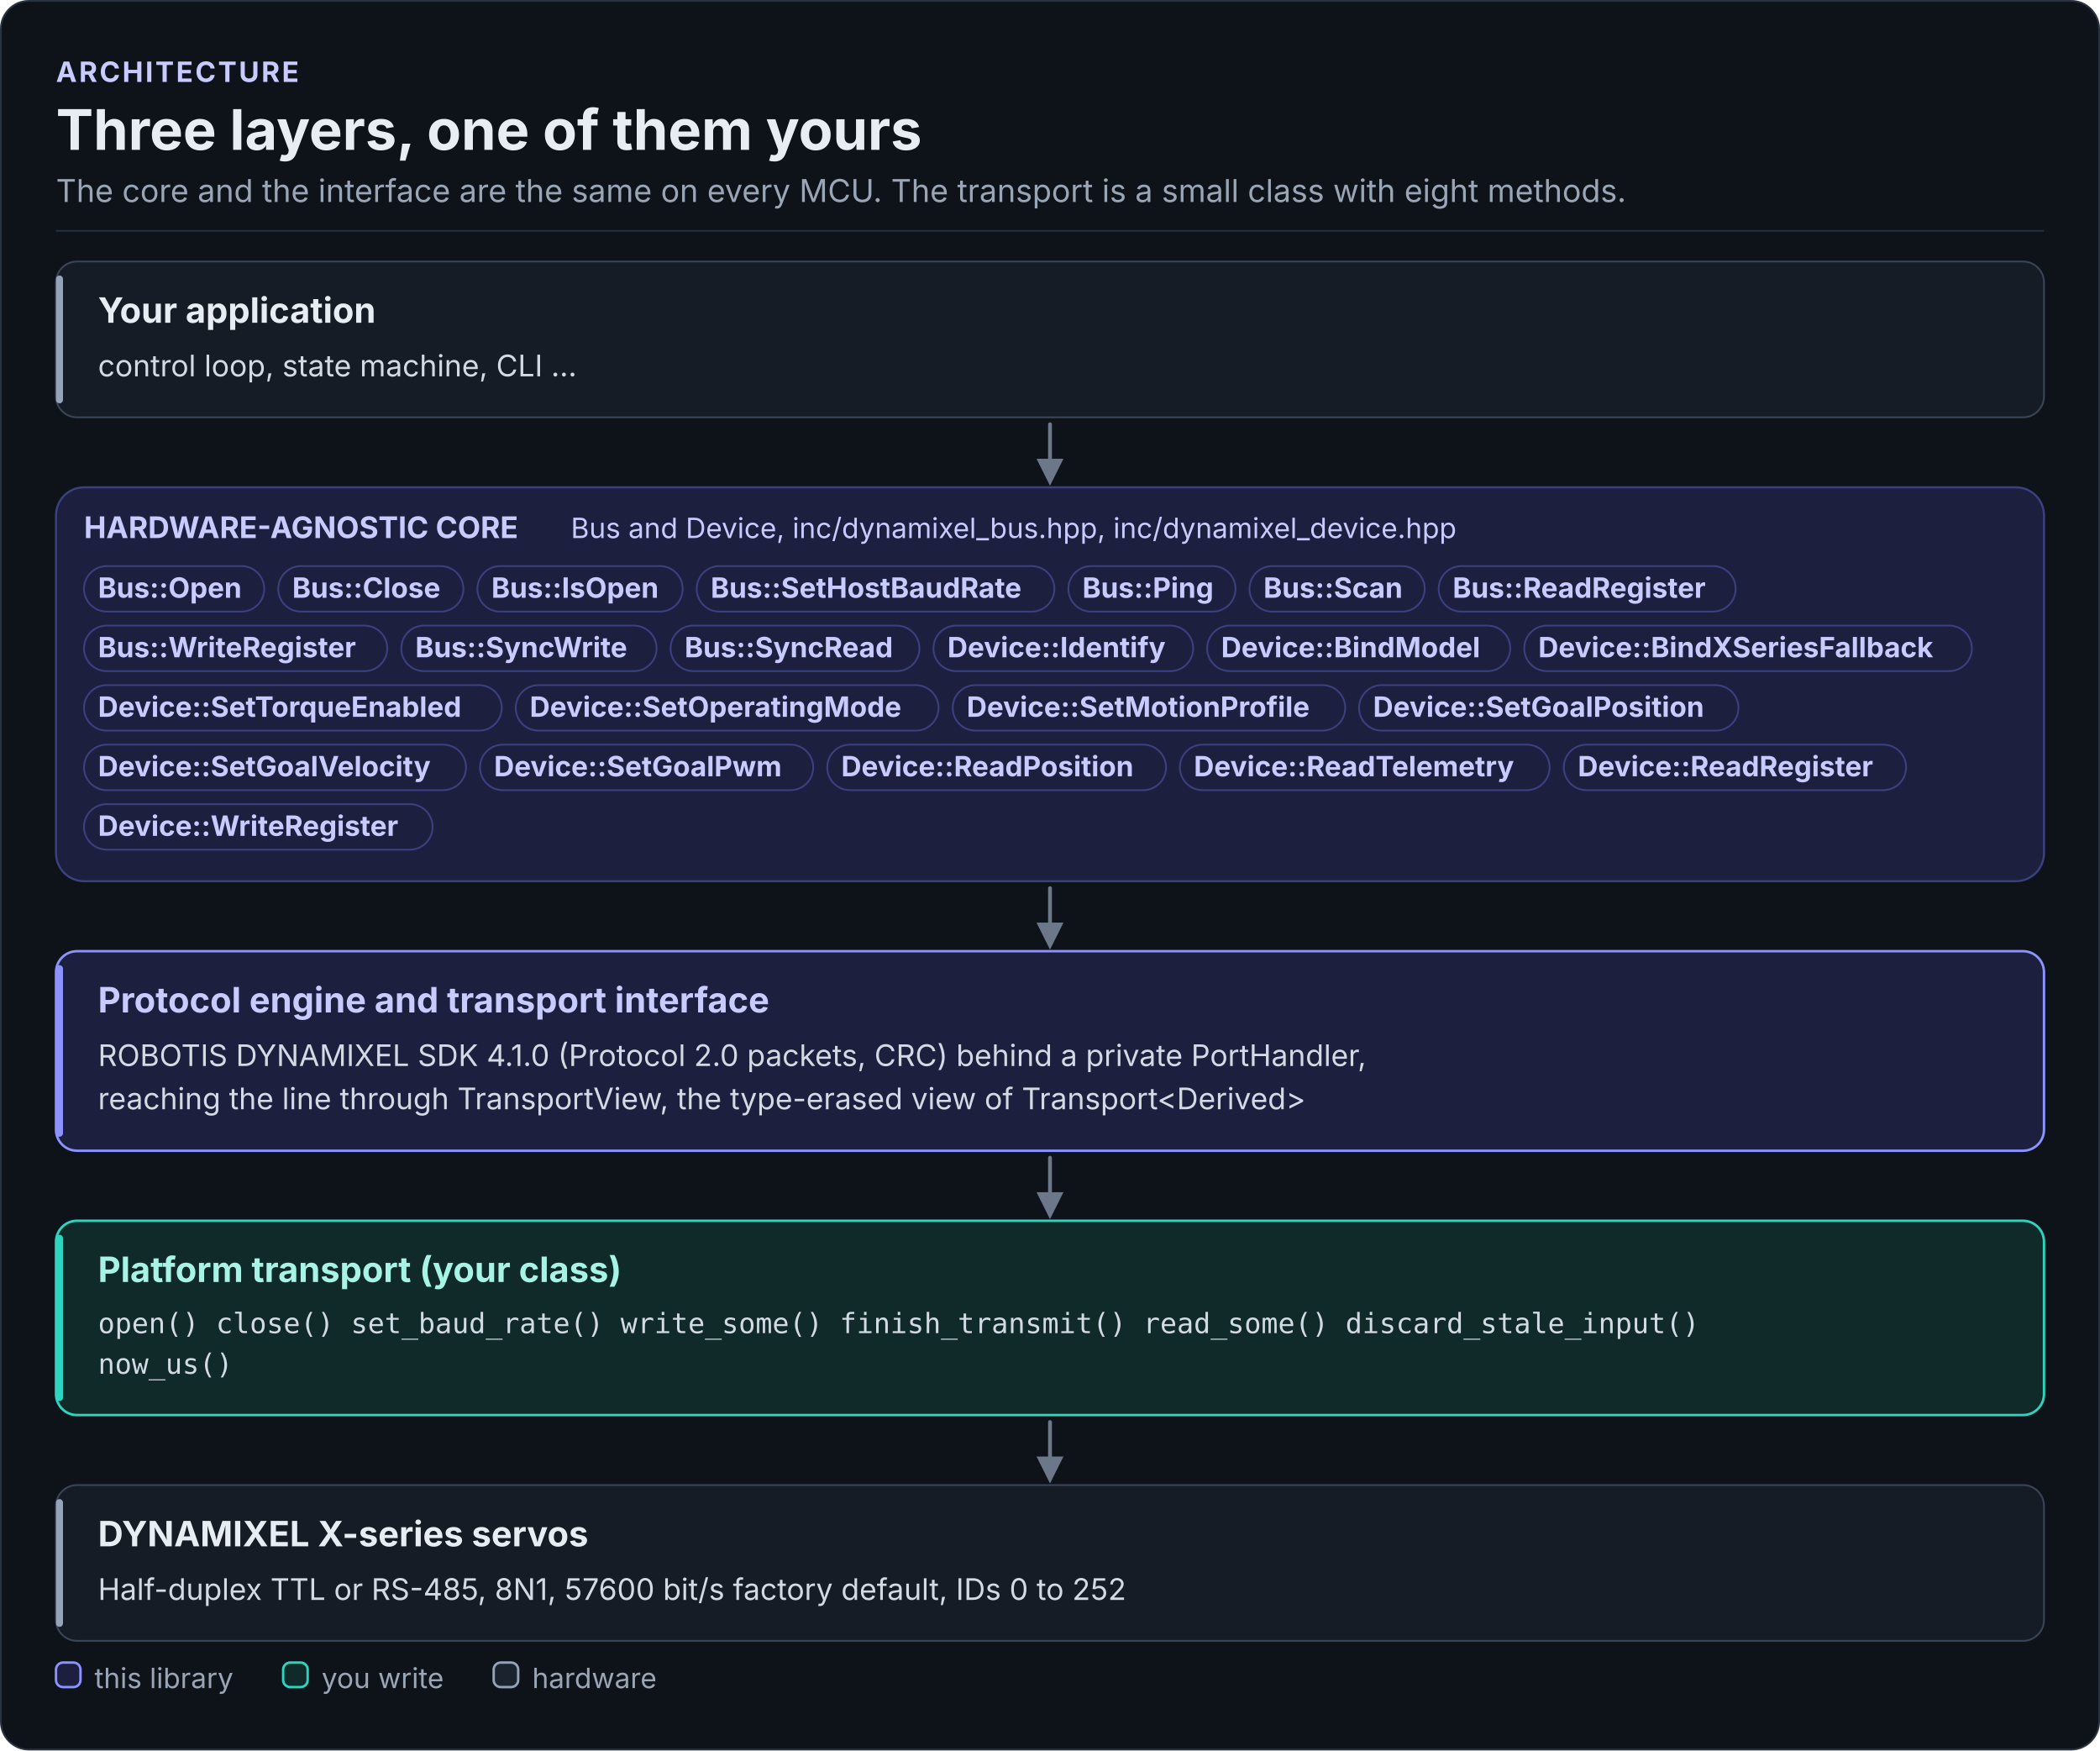
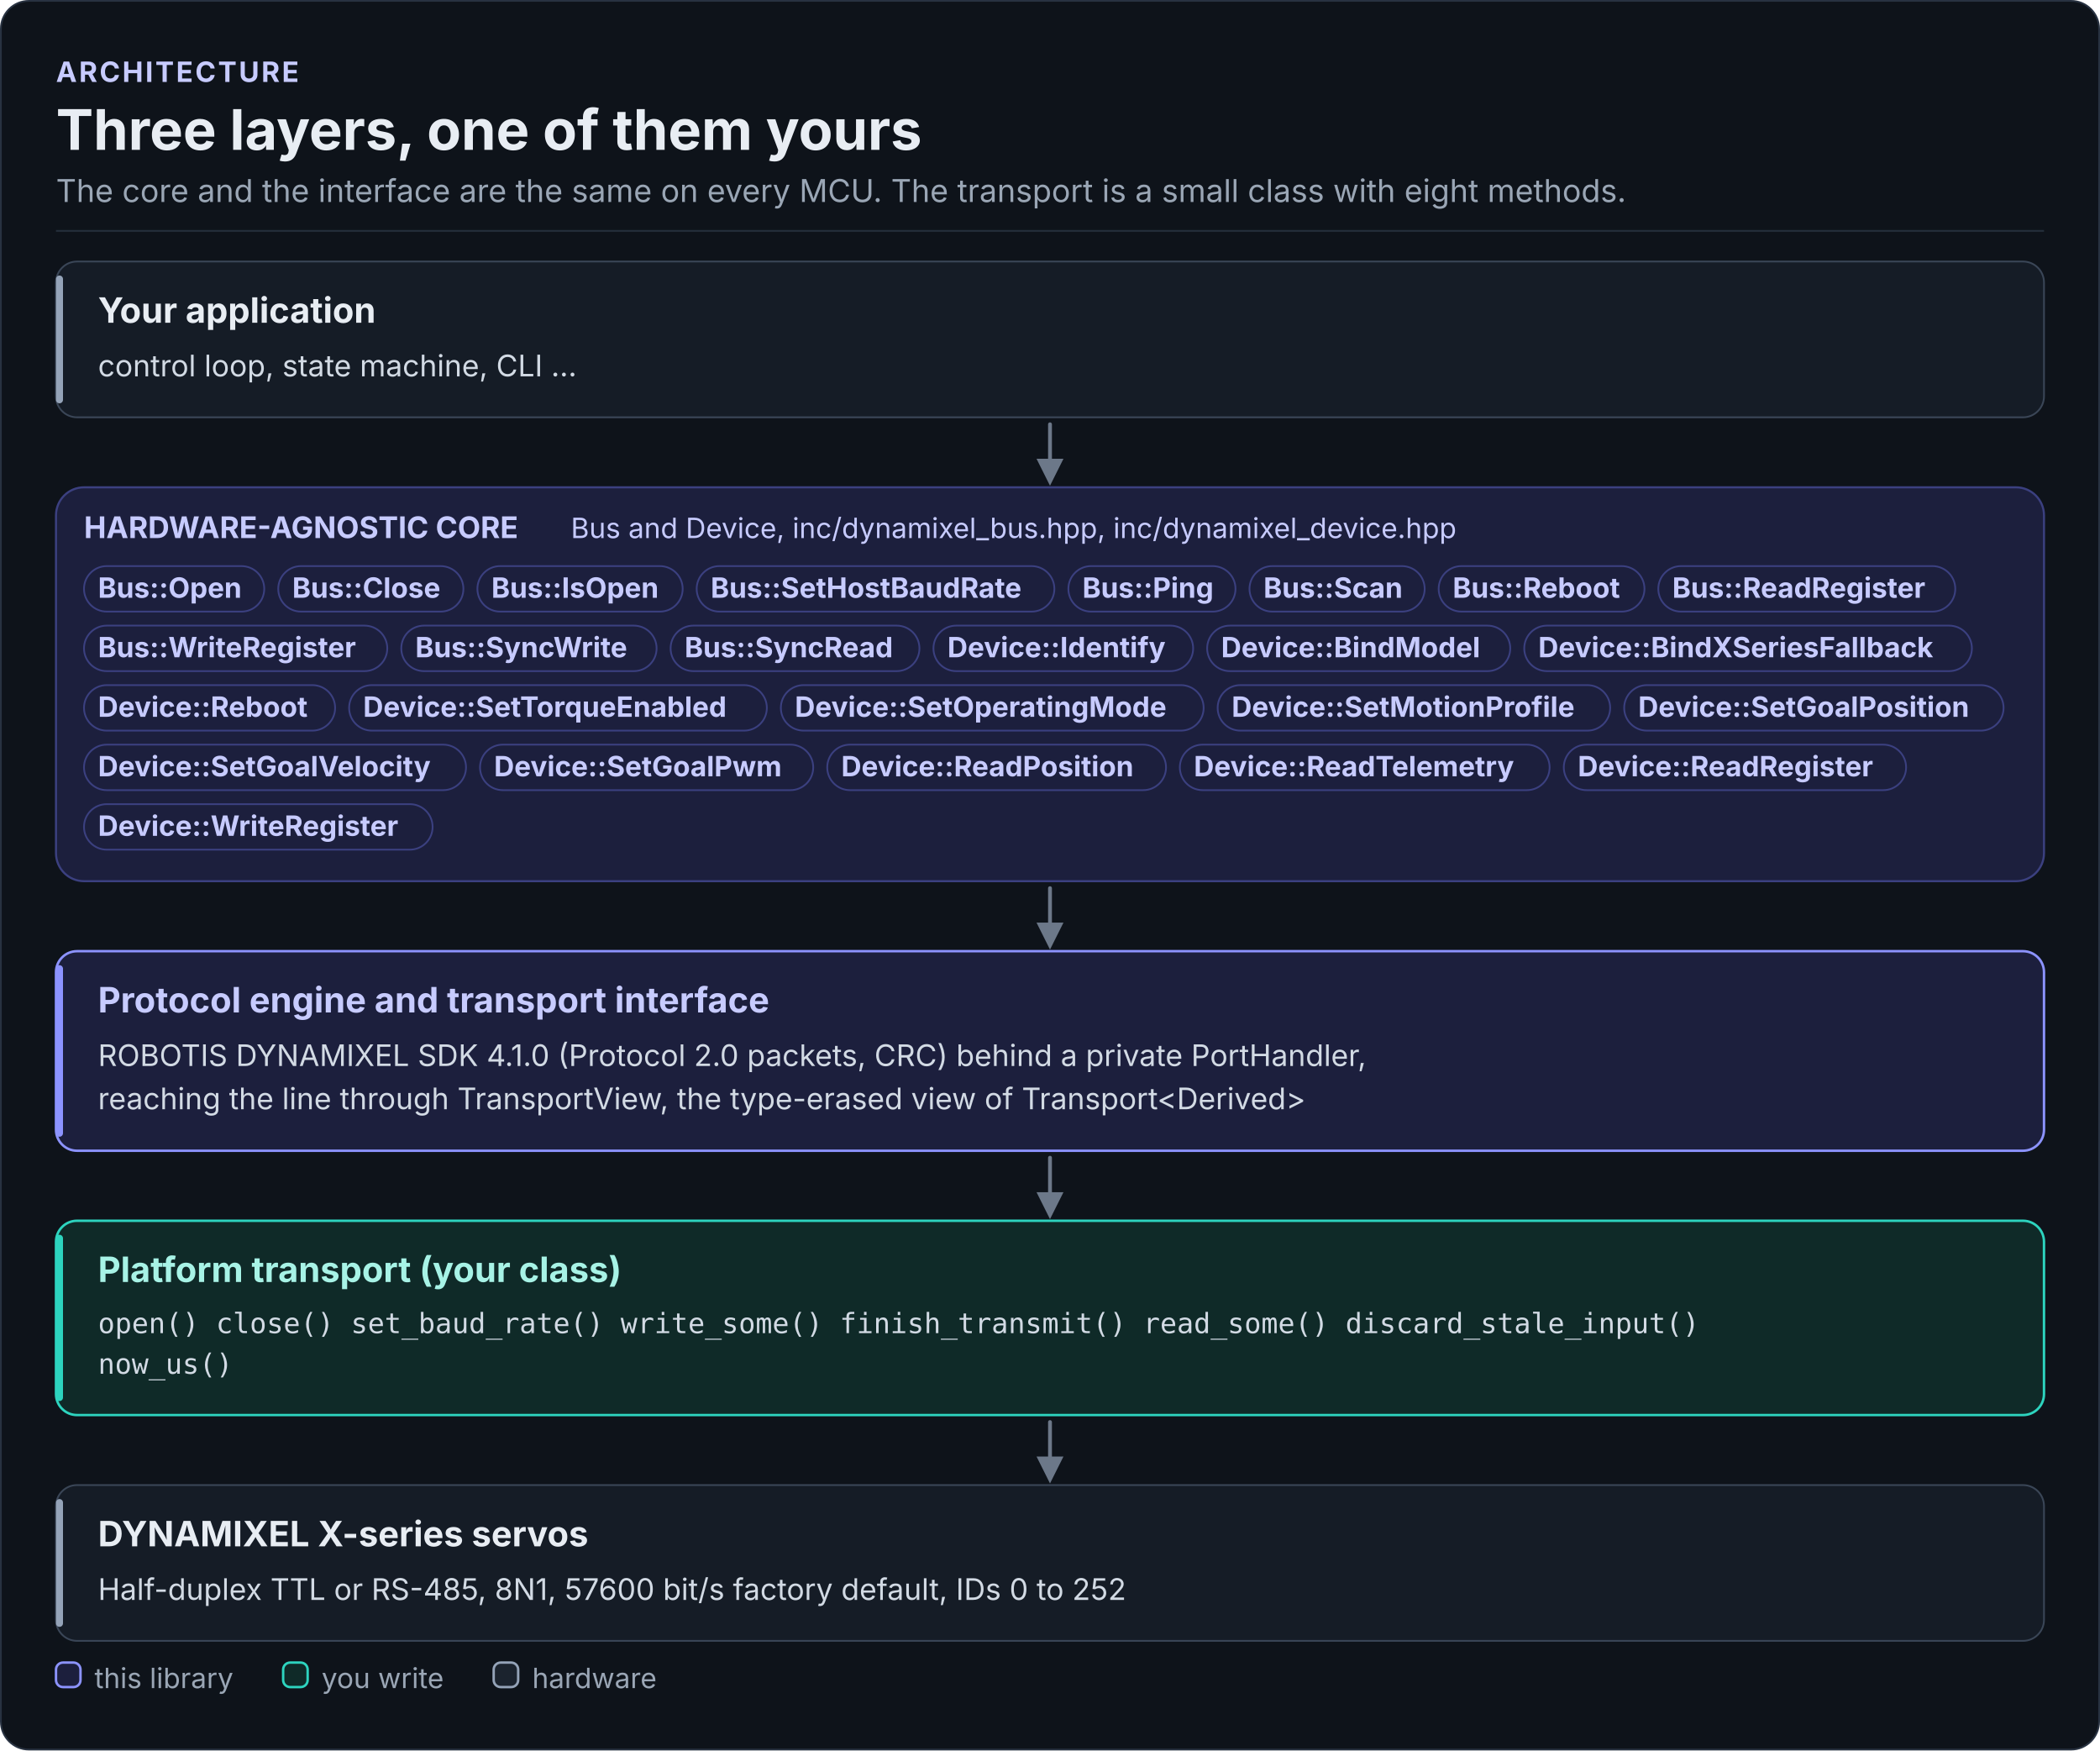
<svg xmlns="http://www.w3.org/2000/svg" width="1200" height="1000" viewBox="0 0 1200 1000" role="img" aria-labelledby="driver-layers-title driver-layers-desc" font-family="Inter, 'Segoe UI', Roboto, 'Helvetica Neue', Arial, sans-serif">
  <defs>
    <marker id="fk-arrow-rail" viewBox="0 0 10 10" refX="8" refY="5" markerWidth="7" markerHeight="7" orient="auto-start-reverse">
      <path d="M0 0L10 5L0 10z" fill="#6C7889" />
    </marker>
  </defs>
  <rect x="0.5" y="0.5" width="1199" height="999" rx="16" fill="#0E131A" stroke="#283241" />
  <text x="32" y="46.8" font-size="16" font-weight="700" letter-spacing="1.2" fill="#C7CBFF">ARCHITECTURE</text>
  <text x="32" y="85.6" font-size="32" font-weight="700" fill="#E8EDF3">Three layers, one of them yours</text>
  <text x="32" y="115.4" font-size="18" fill="#9AA6B5">The core and the interface are the same on every MCU. The transport is a small class with eight methods.</text>
  <rect x="32" y="131.4" width="1136" height="1" fill="#252F3C" />
  <rect x="32" y="278.4" width="1136" height="225" rx="16" fill="#1C1F3D" stroke="#3B4080" stroke-width="1.2" />
  <path d="M600 242.4 L600 274.4" fill="none" stroke="#6C7889" stroke-width="2.2" stroke-linecap="round" stroke-linejoin="round" marker-end="url(#fk-arrow-rail)" />
  <path d="M600 507.4 L600 539.4" fill="none" stroke="#6C7889" stroke-width="2.2" stroke-linecap="round" stroke-linejoin="round" marker-end="url(#fk-arrow-rail)" />
  <path d="M600 661.4 L600 693.4" fill="none" stroke="#6C7889" stroke-width="2.2" stroke-linecap="round" stroke-linejoin="round" marker-end="url(#fk-arrow-rail)" />
  <path d="M600 812.4 L600 844.4" fill="none" stroke="#6C7889" stroke-width="2.2" stroke-linecap="round" stroke-linejoin="round" marker-end="url(#fk-arrow-rail)" />
  <rect x="32" y="149.4" width="1136" height="89" rx="12" fill="#151C26" stroke="#3A4657" stroke-width="1" />
  <rect x="32" y="157.4" width="4" height="73" rx="2" fill="#94A3B8" />
  <rect x="32" y="543.4" width="1136" height="114" rx="12" fill="#1C1F3D" stroke="#8C93FF" stroke-width="1.4" />
  <rect x="32" y="551.4" width="4" height="98" rx="2" fill="#8C93FF" />
  <rect x="32" y="697.4" width="1136" height="111" rx="12" fill="#0F2A28" stroke="#2DD4BF" stroke-width="1.4" />
  <rect x="32" y="705.4" width="4" height="95" rx="2" fill="#2DD4BF" />
  <rect x="32" y="848.4" width="1136" height="89" rx="12" fill="#151C26" stroke="#3A4657" stroke-width="1" />
  <rect x="32" y="856.4" width="4" height="73" rx="2" fill="#94A3B8" />
  <text x="56" y="184.4" font-size="20" font-weight="700" fill="#E8EDF3">Your application</text>
  <text x="56" y="215" font-size="17" fill="#D2DAE4">control loop, state machine, CLI ...</text>
  <rect x="48" y="323.4" width="103" height="26" rx="13" fill="#1C1F3D" stroke="#3B4080" stroke-width="1" />
  <text x="56" y="341.5" font-size="16" font-weight="700" fill="#C7CBFF">Bus::Open</text>
  <rect x="159" y="323.4" width="105.8" height="26" rx="13" fill="#1C1F3D" stroke="#3B4080" stroke-width="1" />
  <text x="167" y="341.5" font-size="16" font-weight="700" fill="#C7CBFF">Bus::Close</text>
  <rect x="272.8" y="323.4" width="117.3" height="26" rx="13" fill="#1C1F3D" stroke="#3B4080" stroke-width="1" />
  <text x="280.8" y="341.5" font-size="16" font-weight="700" fill="#C7CBFF">Bus::IsOpen</text>
  <rect x="398.1" y="323.4" width="204.4" height="26" rx="13" fill="#1C1F3D" stroke="#3B4080" stroke-width="1" />
  <text x="406.1" y="341.5" font-size="16" font-weight="700" fill="#C7CBFF">Bus::SetHostBaudRate</text>
  <rect x="610.5" y="323.4" width="95.5" height="26" rx="13" fill="#1C1F3D" stroke="#3B4080" stroke-width="1" />
  <text x="618.5" y="341.5" font-size="16" font-weight="700" fill="#C7CBFF">Bus::Ping</text>
  <rect x="714" y="323.4" width="100.1" height="26" rx="13" fill="#1C1F3D" stroke="#3B4080" stroke-width="1" />
  <text x="722" y="341.5" font-size="16" font-weight="700" fill="#C7CBFF">Bus::Scan</text>
-   <rect x="822.1" y="323.4" width="169.7" height="26" rx="13" fill="#1C1F3D" stroke="#3B4080" stroke-width="1" />
-   <text x="830.1" y="341.5" font-size="16" font-weight="700" fill="#C7CBFF">Bus::ReadRegister</text>
+   <rect x="822.1" y="323.4" width="117.6" height="26" rx="13" fill="#1C1F3D" stroke="#3B4080" stroke-width="1" />
+   <text x="830.1" y="341.5" font-size="16" font-weight="700" fill="#C7CBFF">Bus::Reboot</text>
+   <rect x="947.6" y="323.4" width="169.7" height="26" rx="13" fill="#1C1F3D" stroke="#3B4080" stroke-width="1" />
+   <text x="955.6" y="341.5" font-size="16" font-weight="700" fill="#C7CBFF">Bus::ReadRegister</text>
  <rect x="48" y="357.4" width="173.3" height="26" rx="13" fill="#1C1F3D" stroke="#3B4080" stroke-width="1" />
  <text x="56" y="375.5" font-size="16" font-weight="700" fill="#C7CBFF">Bus::WriteRegister</text>
  <rect x="229.3" y="357.4" width="145.9" height="26" rx="13" fill="#1C1F3D" stroke="#3B4080" stroke-width="1" />
  <text x="237.3" y="375.5" font-size="16" font-weight="700" fill="#C7CBFF">Bus::SyncWrite</text>
  <rect x="383.2" y="357.4" width="142.2" height="26" rx="13" fill="#1C1F3D" stroke="#3B4080" stroke-width="1" />
  <text x="391.2" y="375.5" font-size="16" font-weight="700" fill="#C7CBFF">Bus::SyncRead</text>
  <rect x="533.4" y="357.4" width="148.4" height="26" rx="13" fill="#1C1F3D" stroke="#3B4080" stroke-width="1" />
  <text x="541.4" y="375.5" font-size="16" font-weight="700" fill="#C7CBFF">Device::Identify</text>
  <rect x="689.8" y="357.4" width="173.2" height="26" rx="13" fill="#1C1F3D" stroke="#3B4080" stroke-width="1" />
  <text x="697.8" y="375.5" font-size="16" font-weight="700" fill="#C7CBFF">Device::BindModel</text>
  <rect x="871" y="357.4" width="255.8" height="26" rx="13" fill="#1C1F3D" stroke="#3B4080" stroke-width="1" />
  <text x="879" y="375.5" font-size="16" font-weight="700" fill="#C7CBFF">Device::BindXSeriesFallback</text>
-   <rect x="48" y="391.4" width="238.7" height="26" rx="13" fill="#1C1F3D" stroke="#3B4080" stroke-width="1" />
-   <text x="56" y="409.5" font-size="16" font-weight="700" fill="#C7CBFF">Device::SetTorqueEnabled</text>
-   <rect x="294.7" y="391.4" width="241.6" height="26" rx="13" fill="#1C1F3D" stroke="#3B4080" stroke-width="1" />
-   <text x="302.7" y="409.5" font-size="16" font-weight="700" fill="#C7CBFF">Device::SetOperatingMode</text>
-   <rect x="544.4" y="391.4" width="224.3" height="26" rx="13" fill="#1C1F3D" stroke="#3B4080" stroke-width="1" />
-   <text x="552.4" y="409.5" font-size="16" font-weight="700" fill="#C7CBFF">Device::SetMotionProfile</text>
-   <rect x="776.6" y="391.4" width="216.8" height="26" rx="13" fill="#1C1F3D" stroke="#3B4080" stroke-width="1" />
-   <text x="784.6" y="409.5" font-size="16" font-weight="700" fill="#C7CBFF">Device::SetGoalPosition</text>
+   <rect x="48" y="391.4" width="143.5" height="26" rx="13" fill="#1C1F3D" stroke="#3B4080" stroke-width="1" />
+   <text x="56" y="409.5" font-size="16" font-weight="700" fill="#C7CBFF">Device::Reboot</text>
+   <rect x="199.5" y="391.4" width="238.7" height="26" rx="13" fill="#1C1F3D" stroke="#3B4080" stroke-width="1" />
+   <text x="207.5" y="409.5" font-size="16" font-weight="700" fill="#C7CBFF">Device::SetTorqueEnabled</text>
+   <rect x="446.2" y="391.4" width="241.6" height="26" rx="13" fill="#1C1F3D" stroke="#3B4080" stroke-width="1" />
+   <text x="454.2" y="409.5" font-size="16" font-weight="700" fill="#C7CBFF">Device::SetOperatingMode</text>
+   <rect x="695.8" y="391.4" width="224.3" height="26" rx="13" fill="#1C1F3D" stroke="#3B4080" stroke-width="1" />
+   <text x="703.8" y="409.5" font-size="16" font-weight="700" fill="#C7CBFF">Device::SetMotionProfile</text>
+   <rect x="928.1" y="391.4" width="216.8" height="26" rx="13" fill="#1C1F3D" stroke="#3B4080" stroke-width="1" />
+   <text x="936.1" y="409.5" font-size="16" font-weight="700" fill="#C7CBFF">Device::SetGoalPosition</text>
  <rect x="48" y="425.4" width="218.3" height="26" rx="13" fill="#1C1F3D" stroke="#3B4080" stroke-width="1" />
  <text x="56" y="443.5" font-size="16" font-weight="700" fill="#C7CBFF">Device::SetGoalVelocity</text>
  <rect x="274.3" y="425.4" width="190.4" height="26" rx="13" fill="#1C1F3D" stroke="#3B4080" stroke-width="1" />
  <text x="282.3" y="443.5" font-size="16" font-weight="700" fill="#C7CBFF">Device::SetGoalPwm</text>
  <rect x="472.7" y="425.4" width="193.6" height="26" rx="13" fill="#1C1F3D" stroke="#3B4080" stroke-width="1" />
  <text x="480.7" y="443.5" font-size="16" font-weight="700" fill="#C7CBFF">Device::ReadPosition</text>
  <rect x="674.2" y="425.4" width="211.3" height="26" rx="13" fill="#1C1F3D" stroke="#3B4080" stroke-width="1" />
  <text x="682.2" y="443.5" font-size="16" font-weight="700" fill="#C7CBFF">Device::ReadTelemetry</text>
  <rect x="893.6" y="425.4" width="195.6" height="26" rx="13" fill="#1C1F3D" stroke="#3B4080" stroke-width="1" />
  <text x="901.6" y="443.5" font-size="16" font-weight="700" fill="#C7CBFF">Device::ReadRegister</text>
  <rect x="48" y="459.4" width="199.2" height="26" rx="13" fill="#1C1F3D" stroke="#3B4080" stroke-width="1" />
  <text x="56" y="477.5" font-size="16" font-weight="700" fill="#C7CBFF">Device::WriteRegister</text>
  <text x="48" y="307.4" font-size="17" font-weight="700" fill="#C7CBFF">HARDWARE-AGNOSTIC CORE</text>
  <text x="326.2" y="307.4" font-size="16" fill="#C7CBFF">Bus and Device, inc/dynamixel_bus.hpp, inc/dynamixel_device.hpp</text>
  <text x="56" y="578.4" font-size="20" font-weight="700" fill="#C7CBFF">Protocol engine and transport interface</text>
  <text x="56" y="609" font-size="17" fill="#D2DAE4">ROBOTIS DYNAMIXEL SDK 4.1.0 (Protocol 2.0 packets, CRC) behind a private PortHandler,</text>
  <text x="56" y="633.7" font-size="17" fill="#D2DAE4">reaching the line through TransportView, the type-erased view of Transport&lt;Derived&gt;</text>
  <text x="56" y="732.4" font-size="20" font-weight="700" fill="#A7F3E6">Platform transport (your class)</text>
  <text x="56" y="761.6" font-size="16" font-family="'JetBrains Mono', 'SFMono-Regular', Menlo, Consolas, monospace" fill="#D2DAE4">open()  close()  set_baud_rate()  write_some()  finish_transmit()  read_some()  discard_stale_input() </text>
  <text x="56" y="784.8" font-size="16" font-family="'JetBrains Mono', 'SFMono-Regular', Menlo, Consolas, monospace" fill="#D2DAE4">now_us()</text>
  <text x="56" y="883.4" font-size="20" font-weight="700" fill="#E8EDF3">DYNAMIXEL X-series servos</text>
  <text x="56" y="914" font-size="17" fill="#D2DAE4">Half-duplex TTL or RS-485, 8N1, 57600 bit/s factory default, IDs 0 to 252</text>
  <rect x="32" y="949.8" width="14" height="14" rx="4" fill="#1C1F3D" stroke="#8C93FF" stroke-width="1.4" />
  <text x="54" y="964.4" font-size="16" fill="#9AA6B5">this library</text>
  <rect x="161.8" y="949.8" width="14" height="14" rx="4" fill="#0F2A28" stroke="#2DD4BF" stroke-width="1.4" />
  <text x="183.8" y="964.4" font-size="16" fill="#9AA6B5">you write</text>
  <rect x="282.1" y="949.8" width="14" height="14" rx="4" fill="#1B232E" stroke="#94A3B8" stroke-width="1.4" />
  <text x="304.1" y="964.4" font-size="16" fill="#9AA6B5">hardware</text>
</svg>
